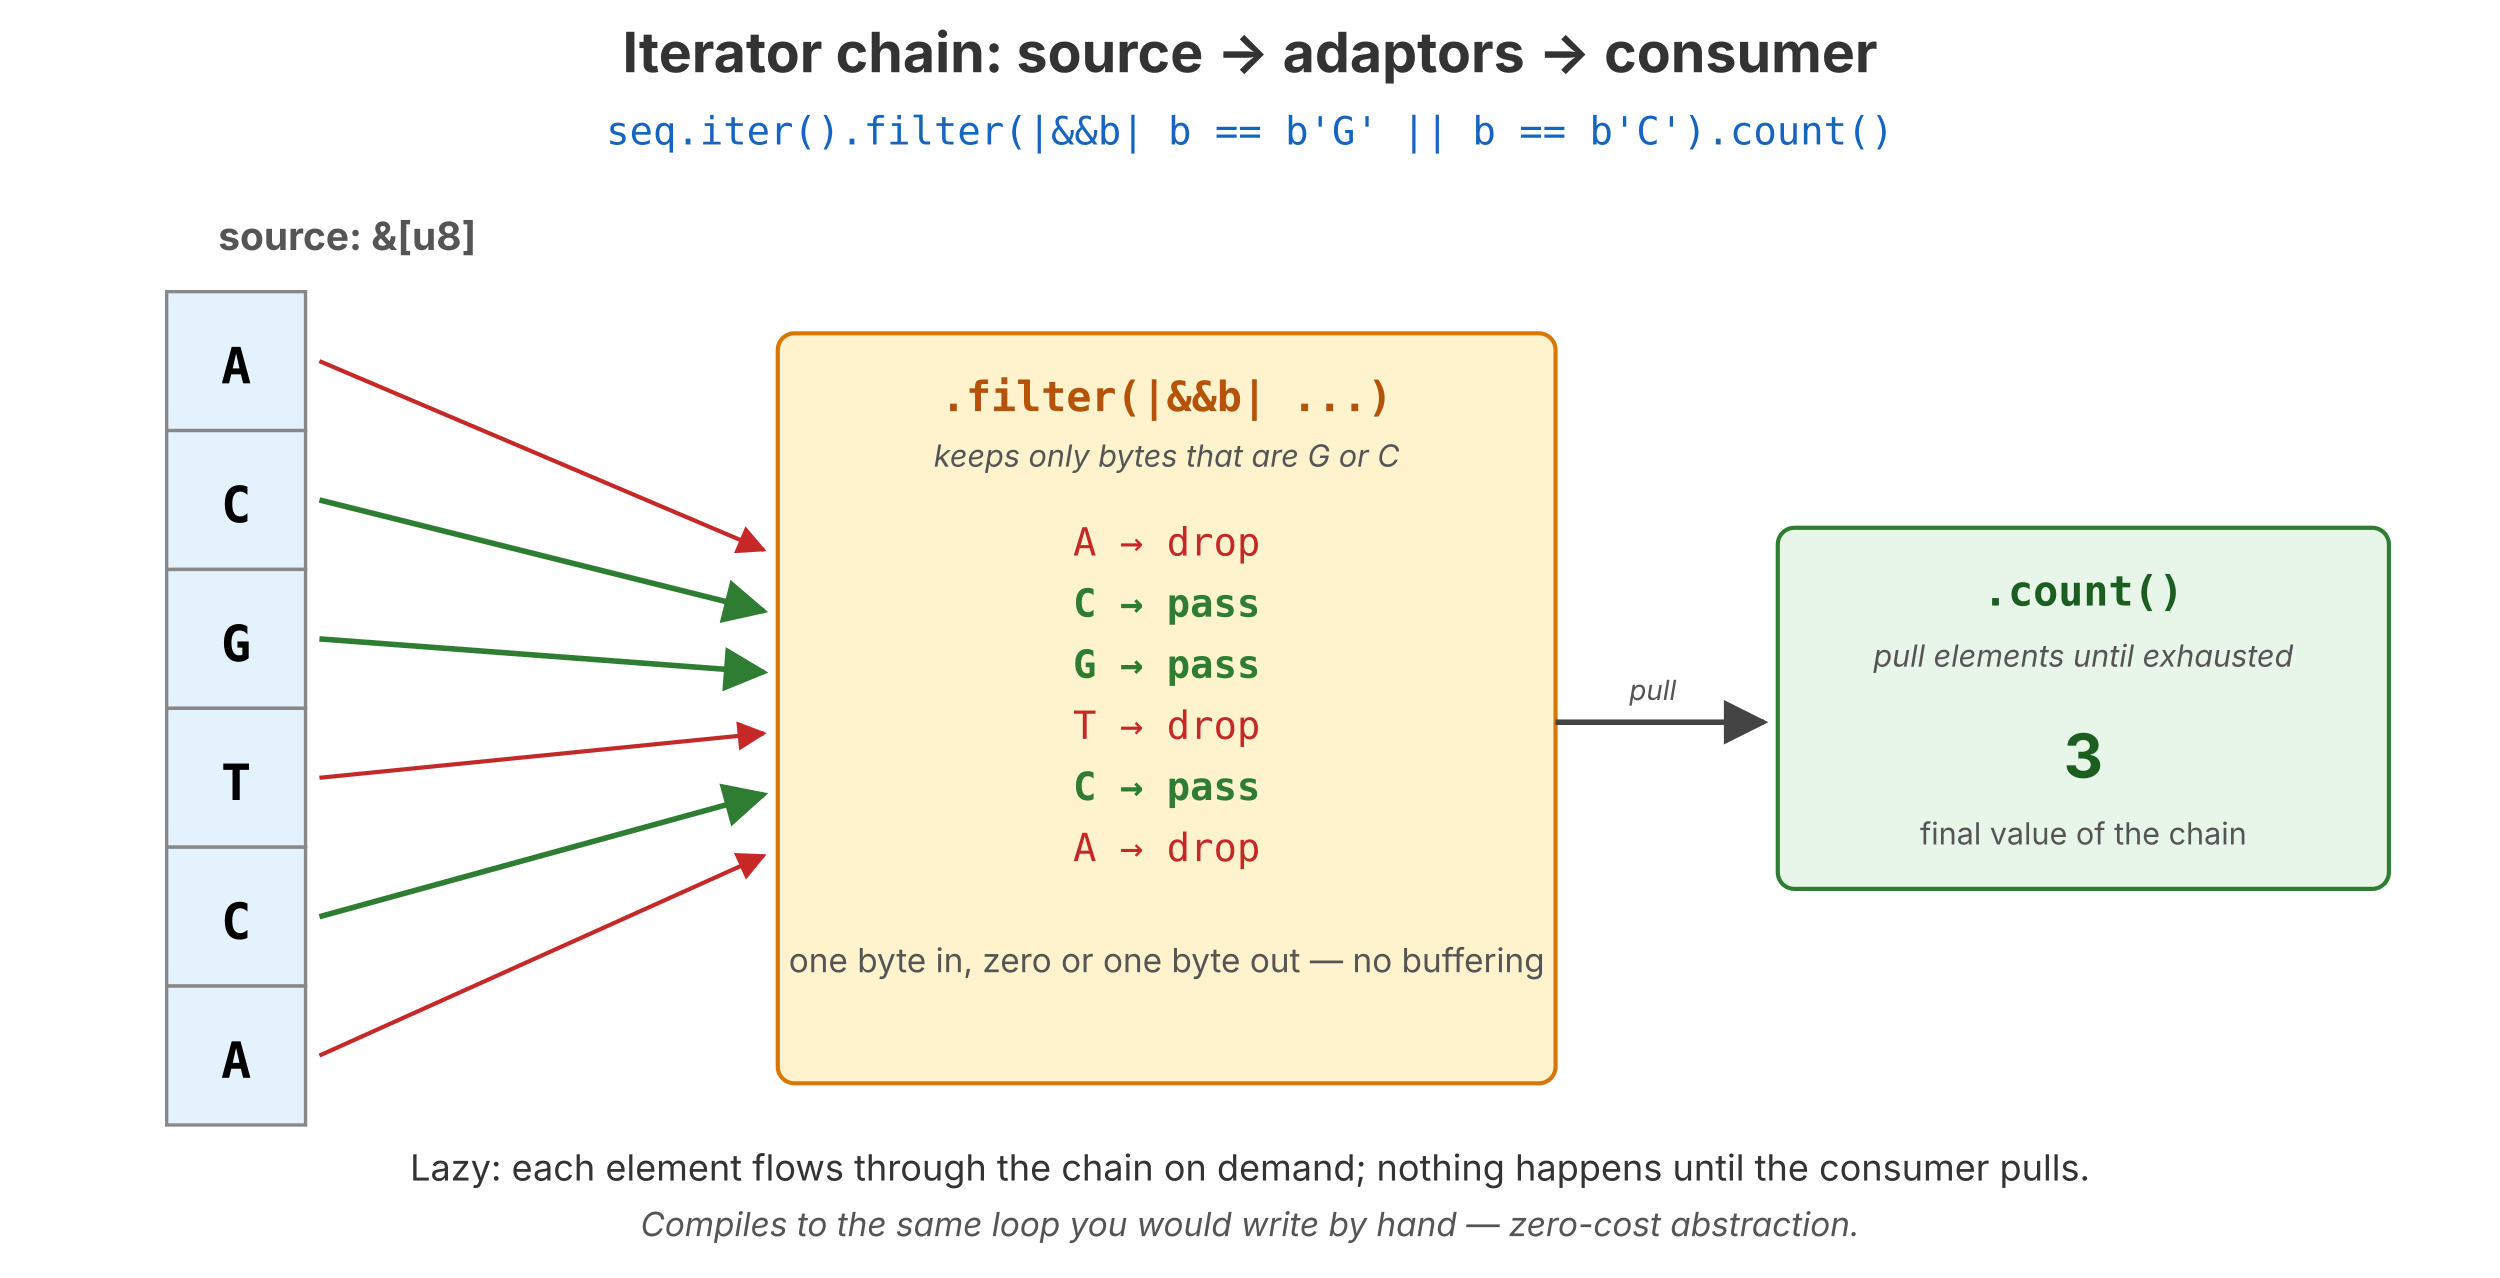
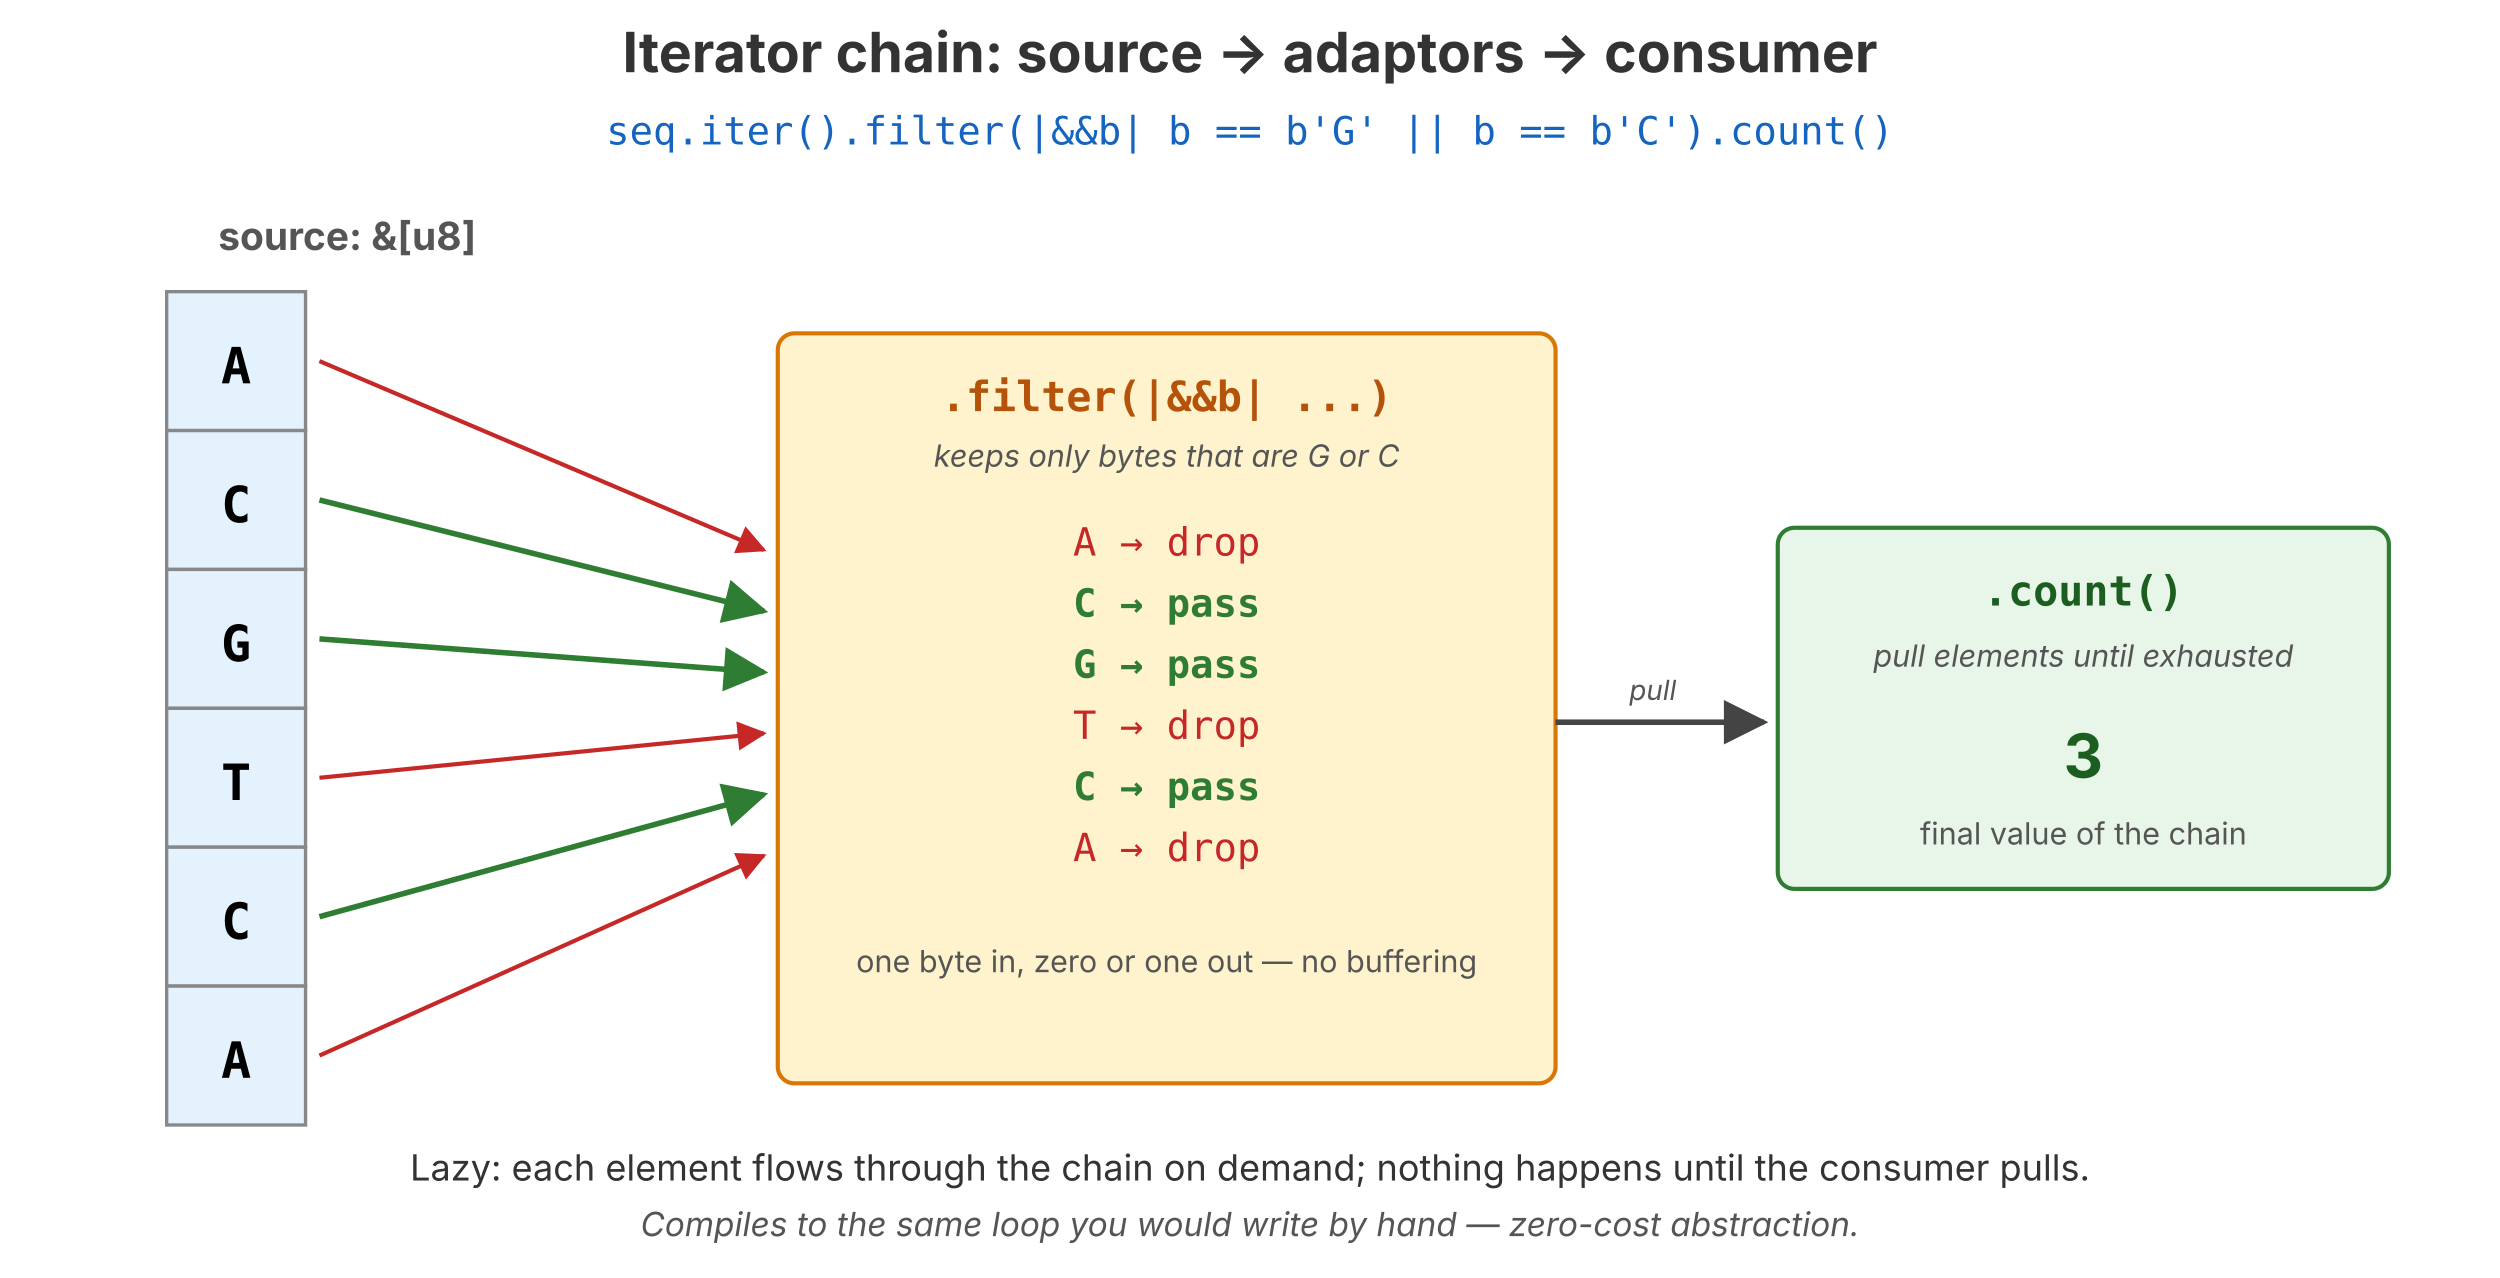
<svg xmlns="http://www.w3.org/2000/svg" viewBox="0 0 900 460" font-family="system-ui, -apple-system, sans-serif">
  <defs>
    <marker id="it-arrow" viewBox="0 0 10 10" refX="9" refY="5" markerWidth="8" markerHeight="8" orient="auto-start-reverse">
      <path d="M 0 0 L 10 5 L 0 10 z" fill="#444" />
    </marker>
    <marker id="it-arrow-pass" viewBox="0 0 10 10" refX="9" refY="5" markerWidth="8" markerHeight="8" orient="auto-start-reverse">
      <path d="M 0 0 L 10 5 L 0 10 z" fill="#2e7d32" />
    </marker>
    <marker id="it-arrow-drop" viewBox="0 0 10 10" refX="9" refY="5" markerWidth="7" markerHeight="7" orient="auto-start-reverse">
      <path d="M 0 0 L 10 5 L 0 10 z" fill="#c62828" />
    </marker>
  </defs>
  <text x="450" y="26" text-anchor="middle" font-size="20" font-weight="700" fill="#333">
    Iterator chain: source → adaptors → consumer
  </text>
  <text x="450" y="52" text-anchor="middle" font-size="14" font-family="ui-monospace, monospace" fill="#1565c0">
    seq.iter().filter(|&amp;&amp;b| b == b'G' || b == b'C').count()
  </text>
  <text x="125" y="90" text-anchor="middle" font-size="14" font-weight="700" fill="#555">
    source: &amp;[u8]
  </text>
  <g stroke="#888" stroke-width="1.2">
    <rect x="60" y="105" width="50" height="50" fill="#e3f2fd" />
    <rect x="60" y="155" width="50" height="50" fill="#e3f2fd" />
    <rect x="60" y="205" width="50" height="50" fill="#e3f2fd" />
    <rect x="60" y="255" width="50" height="50" fill="#e3f2fd" />
    <rect x="60" y="305" width="50" height="50" fill="#e3f2fd" />
    <rect x="60" y="355" width="50" height="50" fill="#e3f2fd" />
  </g>
  <text x="85" y="138" text-anchor="middle" font-size="18" font-weight="700" font-family="ui-monospace, monospace">A</text>
  <text x="85" y="188" text-anchor="middle" font-size="18" font-weight="700" font-family="ui-monospace, monospace">C</text>
  <text x="85" y="238" text-anchor="middle" font-size="18" font-weight="700" font-family="ui-monospace, monospace">G</text>
  <text x="85" y="288" text-anchor="middle" font-size="18" font-weight="700" font-family="ui-monospace, monospace">T</text>
  <text x="85" y="338" text-anchor="middle" font-size="18" font-weight="700" font-family="ui-monospace, monospace">C</text>
  <text x="85" y="388" text-anchor="middle" font-size="18" font-weight="700" font-family="ui-monospace, monospace">A</text>
  <rect x="280" y="120" width="280" height="270" fill="#fff3cd" stroke="#d97706" stroke-width="1.5" rx="6" />
  <text x="420" y="148" text-anchor="middle" font-size="15" font-weight="700" fill="#b45309" font-family="ui-monospace, monospace">.filter(|&amp;&amp;b| ...)</text>
  <text x="420" y="168" text-anchor="middle" font-size="11" fill="#555" font-style="italic">
    keeps only bytes that are G or C
  </text>
  <g font-family="ui-monospace, monospace" font-size="14" text-anchor="middle">
    <text x="420" y="200" fill="#c62828">A → drop</text>
    <text x="420" y="222" fill="#2e7d32" font-weight="700">C → pass</text>
    <text x="420" y="244" fill="#2e7d32" font-weight="700">G → pass</text>
    <text x="420" y="266" fill="#c62828">T → drop</text>
    <text x="420" y="288" fill="#2e7d32" font-weight="700">C → pass</text>
    <text x="420" y="310" fill="#c62828">A → drop</text>
  </g>
-   <text x="420" y="350" text-anchor="middle" font-size="12" fill="#555">
-     one byte in, zero or one byte out — no buffering
+   <text x="420" y="350" text-anchor="middle" font-size="11" fill="#555">
+     one byte in, zero or one out — no buffering
  </text>
  <g>
    <line x1="115" y1="130" x2="275" y2="198" stroke="#c62828" stroke-width="1.5" marker-end="url(#it-arrow-drop)" />
    <line x1="115" y1="180" x2="275" y2="220" stroke="#2e7d32" stroke-width="2" marker-end="url(#it-arrow-pass)" />
    <line x1="115" y1="230" x2="275" y2="242" stroke="#2e7d32" stroke-width="2" marker-end="url(#it-arrow-pass)" />
    <line x1="115" y1="280" x2="275" y2="264" stroke="#c62828" stroke-width="1.5" marker-end="url(#it-arrow-drop)" />
    <line x1="115" y1="330" x2="275" y2="286" stroke="#2e7d32" stroke-width="2" marker-end="url(#it-arrow-pass)" />
    <line x1="115" y1="380" x2="275" y2="308" stroke="#c62828" stroke-width="1.5" marker-end="url(#it-arrow-drop)" />
  </g>
  <rect x="640" y="190" width="220" height="130" fill="#e8f5e9" stroke="#2e7d32" stroke-width="1.5" rx="6" />
  <text x="750" y="218" text-anchor="middle" font-size="15" font-weight="700" fill="#1b5e20" font-family="ui-monospace, monospace">.count()</text>
  <text x="750" y="240" text-anchor="middle" font-size="11" fill="#555" font-style="italic">
    pull elements until exhausted
  </text>
  <text x="750" y="280" text-anchor="middle" font-size="22" font-weight="700" fill="#1b5e20">
    3
  </text>
  <text x="750" y="304" text-anchor="middle" font-size="11" fill="#555">
    final value of the chain
  </text>
  <line x1="560" y1="260" x2="635" y2="260" stroke="#444" stroke-width="2" marker-end="url(#it-arrow)" />
  <text x="595" y="252" text-anchor="middle" font-size="10" fill="#555" font-style="italic">pull</text>
  <text x="450" y="425" text-anchor="middle" font-size="13" fill="#333">
    Lazy: each element flows through the chain on demand; nothing happens until the consumer pulls.
  </text>
  <text x="450" y="445" text-anchor="middle" font-size="12" fill="#555" font-style="italic">
    Compiles to the same loop you would write by hand — zero-cost abstraction.
  </text>
</svg>
